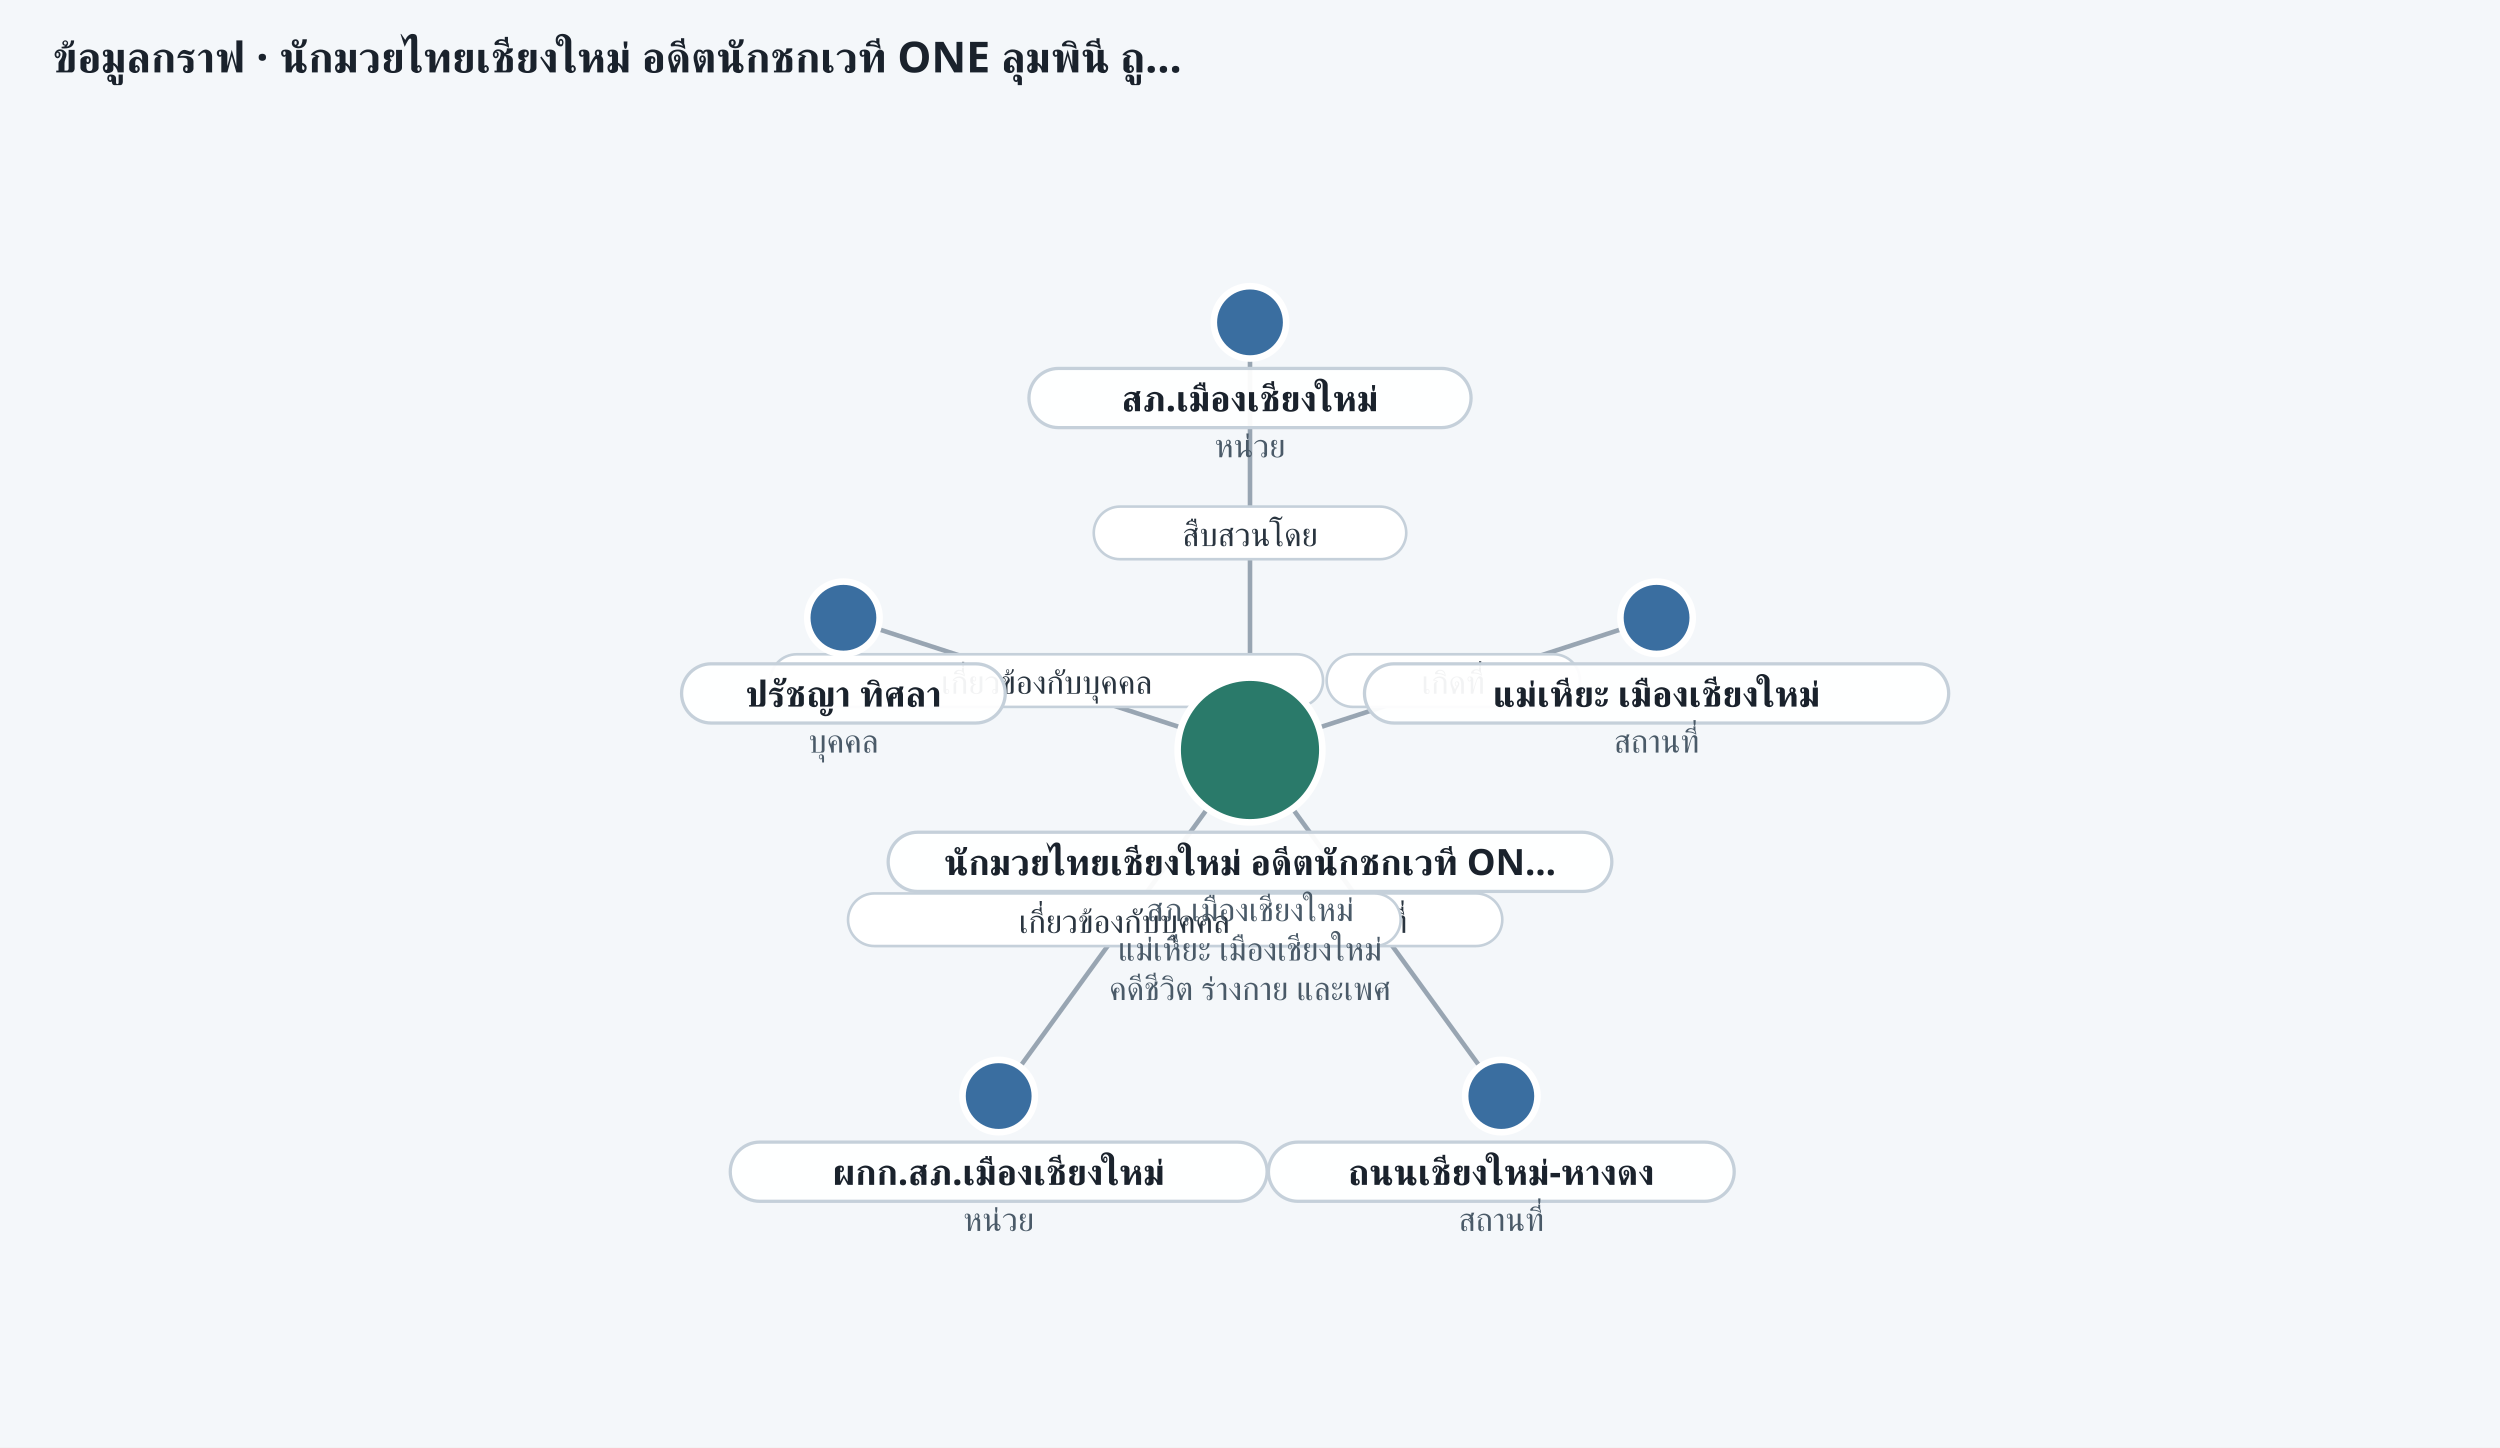
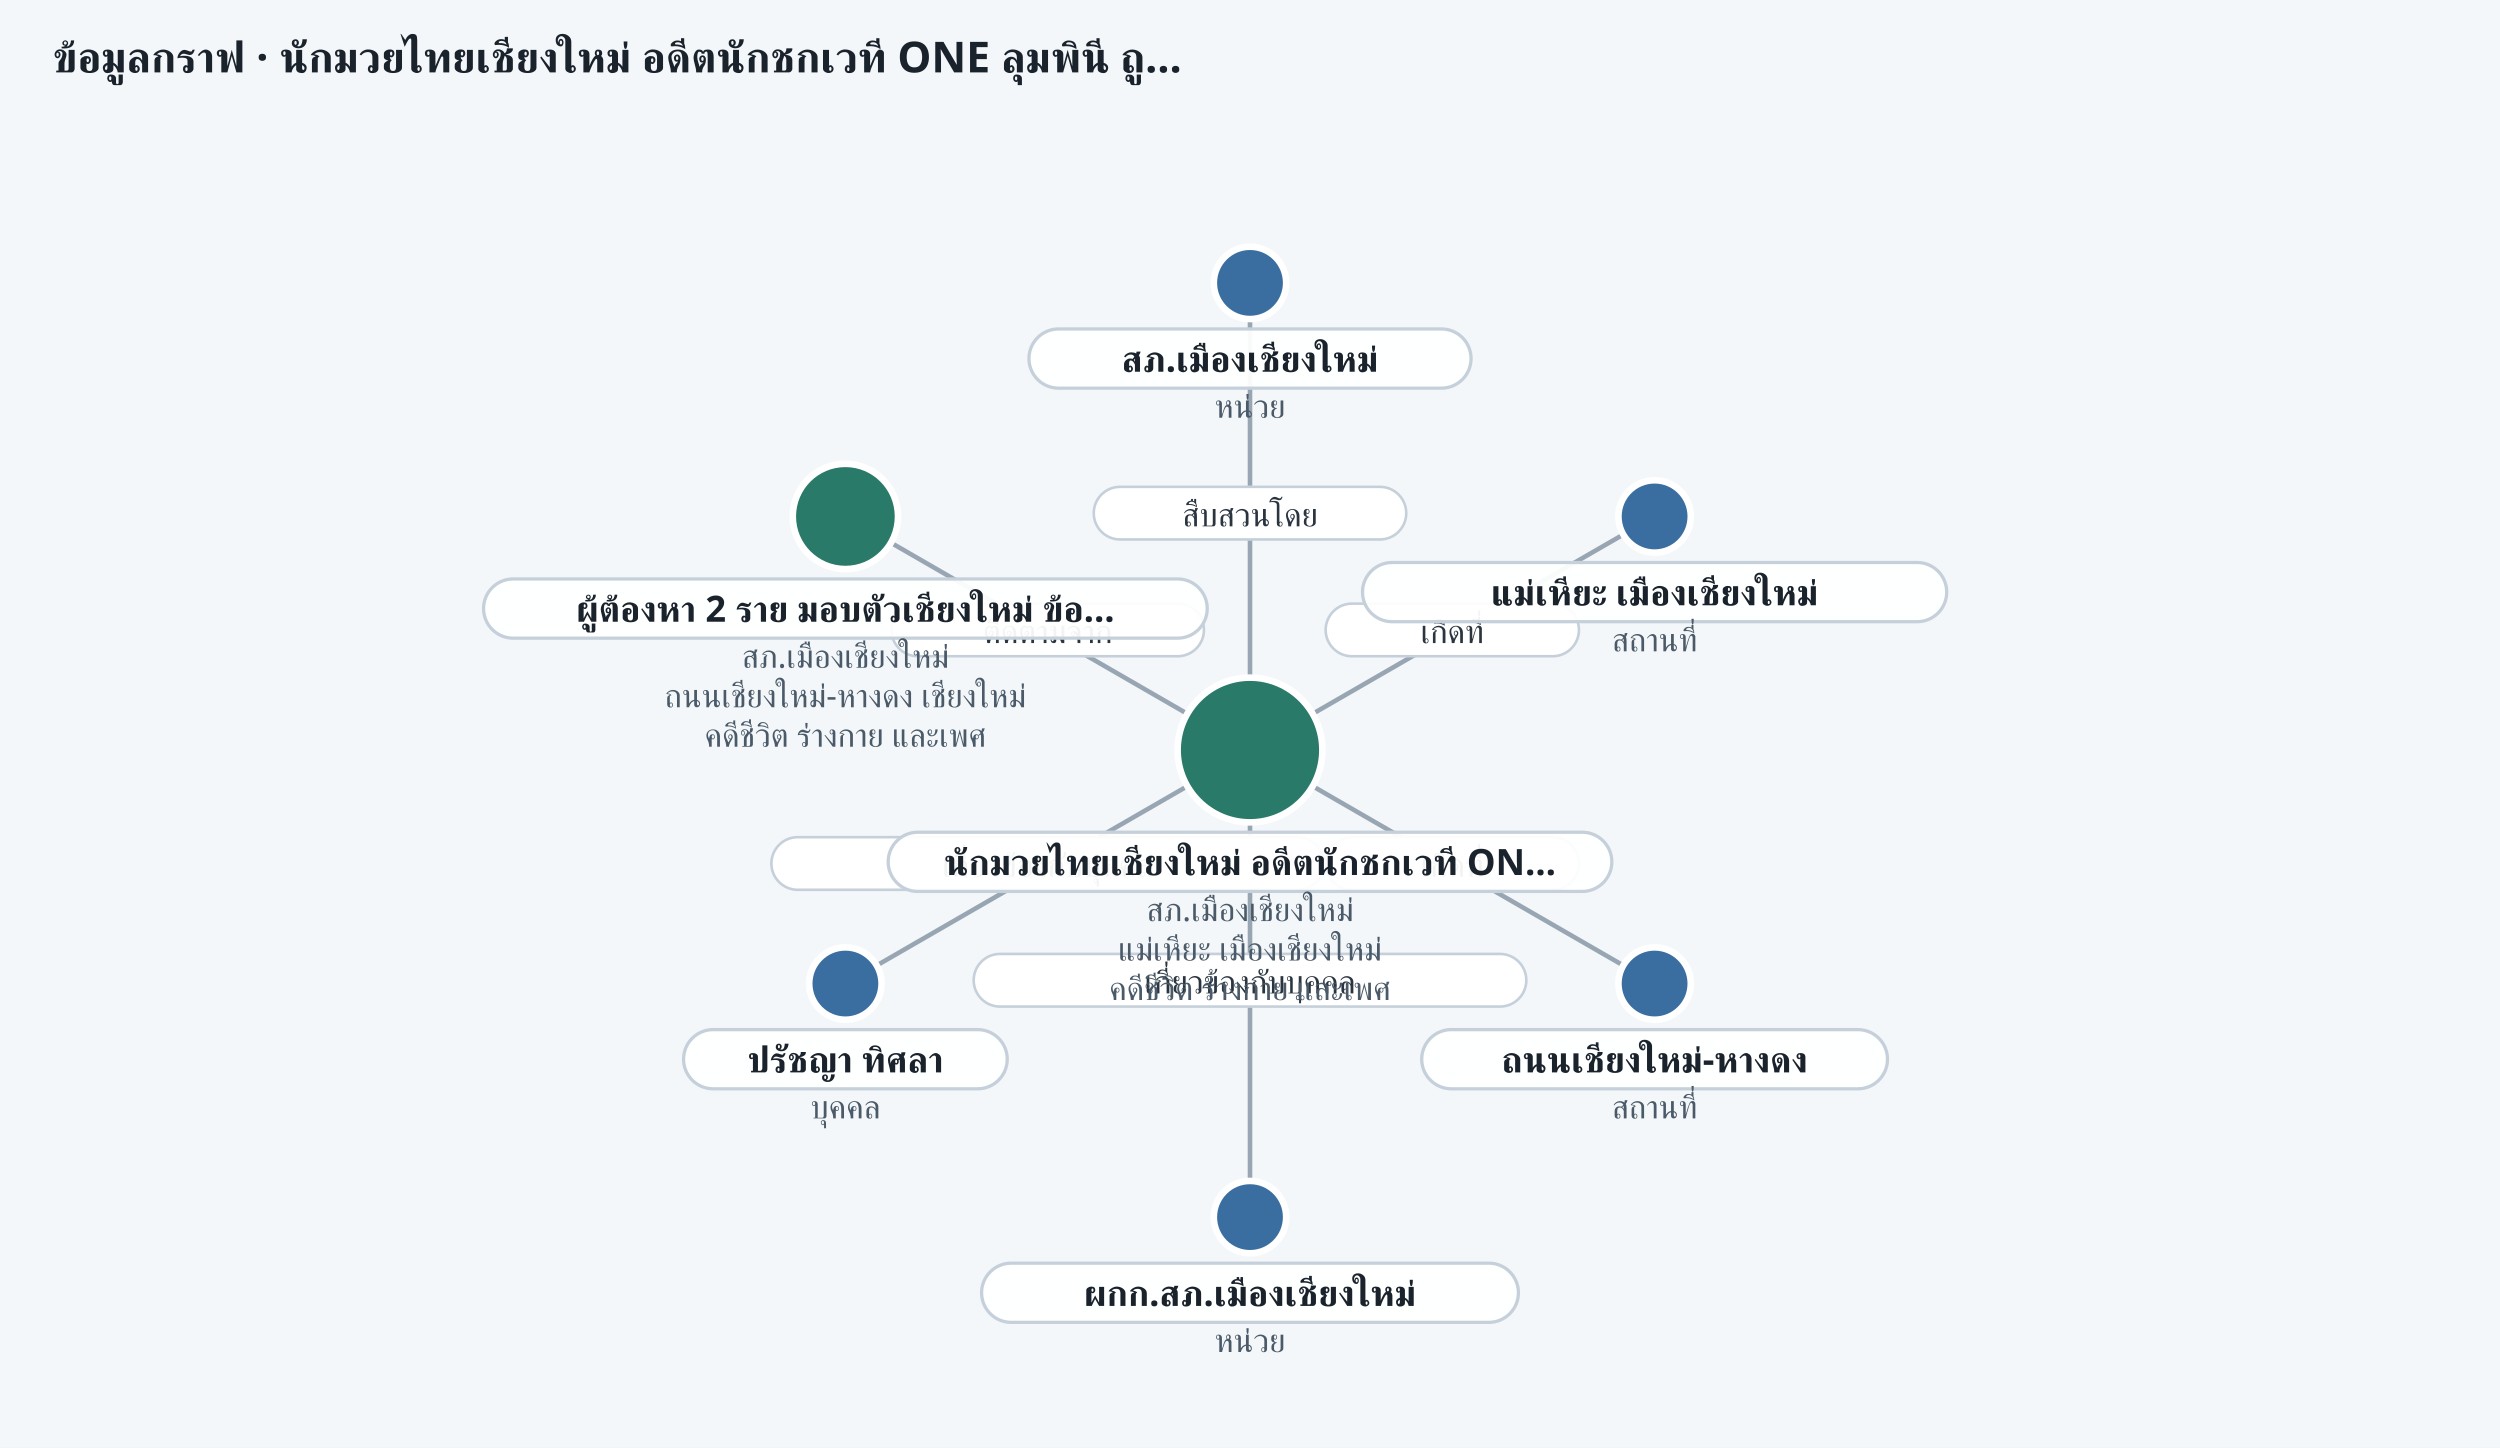
<svg xmlns="http://www.w3.org/2000/svg" width="760" height="440" viewBox="0 0 760 440" role="img" aria-label="ego graph 20261028-violent-03">
  <rect width="100%" height="100%" fill="#f4f7fa" />
  <text x="16" y="22" font-size="13" font-weight="700" fill="#1a222c" font-family="Sarabun, Anuphan, sans-serif">ข้อมูลกราฟ · นักมวยไทยเชียงใหม่ อดีตนักชกเวที ONE ลุมพินี ถู…</text>
-   <line x1="380.0" y1="228.0" x2="380.0" y2="98.0" stroke="#7a8a9a" stroke-width="1.4" opacity="0.75" />
-   <rect x="332.5" y="154.0" width="95.0" height="16" rx="8" fill="#fff" stroke="#c5d0da" stroke-width="0.8" />
-   <text x="380.0" y="166.0" text-anchor="middle" font-size="10" fill="#2a3540" font-family="Sarabun, Anuphan, sans-serif">สืบสวนโดย</text>
-   <line x1="380.0" y1="228.0" x2="503.6" y2="187.8" stroke="#7a8a9a" stroke-width="1.4" opacity="0.75" />
-   <rect x="403.3" y="198.9" width="77.0" height="16" rx="8" fill="#fff" stroke="#c5d0da" stroke-width="0.8" />
-   <text x="441.8" y="210.9" text-anchor="middle" font-size="10" fill="#2a3540" font-family="Sarabun, Anuphan, sans-serif">เกิดที่</text>
-   <line x1="380.0" y1="228.0" x2="456.4" y2="333.2" stroke="#7a8a9a" stroke-width="1.4" opacity="0.75" />
-   <rect x="379.7" y="271.6" width="77.0" height="16" rx="8" fill="#fff" stroke="#c5d0da" stroke-width="0.8" />
-   <text x="418.2" y="283.6" text-anchor="middle" font-size="10" fill="#2a3540" font-family="Sarabun, Anuphan, sans-serif">เกิดที่</text>
-   <line x1="380.0" y1="228.0" x2="303.6" y2="333.2" stroke="#7a8a9a" stroke-width="1.4" opacity="0.75" />
-   <rect x="257.8" y="271.6" width="168.0" height="16" rx="8" fill="#fff" stroke="#c5d0da" stroke-width="0.8" />
-   <text x="341.8" y="283.6" text-anchor="middle" font-size="10" fill="#2a3540" font-family="Sarabun, Anuphan, sans-serif">เกี่ยวข้องกับบุคคล</text>
-   <line x1="380.0" y1="228.0" x2="256.4" y2="187.8" stroke="#7a8a9a" stroke-width="1.4" opacity="0.75" />
-   <rect x="234.2" y="198.9" width="168.0" height="16" rx="8" fill="#fff" stroke="#c5d0da" stroke-width="0.8" />
-   <text x="318.2" y="210.9" text-anchor="middle" font-size="10" fill="#2a3540" font-family="Sarabun, Anuphan, sans-serif">เกี่ยวข้องกับบุคคล</text>
+   <line x1="380.0" y1="228.0" x2="380.0" y2="86.0" stroke="#7a8a9a" stroke-width="1.4" opacity="0.75" />
+   <rect x="332.5" y="148.0" width="95.0" height="16" rx="8" fill="#fff" stroke="#c5d0da" stroke-width="0.8" />
+   <text x="380.0" y="160.0" text-anchor="middle" font-size="10" fill="#2a3540" font-family="Sarabun, Anuphan, sans-serif">สืบสวนโดย</text>
+   <line x1="380.0" y1="228.0" x2="503.0" y2="157.0" stroke="#7a8a9a" stroke-width="1.4" opacity="0.75" />
+   <rect x="403.0" y="183.5" width="77.0" height="16" rx="8" fill="#fff" stroke="#c5d0da" stroke-width="0.8" />
+   <text x="441.5" y="195.5" text-anchor="middle" font-size="10" fill="#2a3540" font-family="Sarabun, Anuphan, sans-serif">เกิดที่</text>
+   <line x1="380.0" y1="228.0" x2="503.0" y2="299.0" stroke="#7a8a9a" stroke-width="1.4" opacity="0.75" />
+   <rect x="403.0" y="254.5" width="77.0" height="16" rx="8" fill="#fff" stroke="#c5d0da" stroke-width="0.8" />
+   <text x="441.5" y="266.5" text-anchor="middle" font-size="10" fill="#2a3540" font-family="Sarabun, Anuphan, sans-serif">เกิดที่</text>
+   <line x1="380.0" y1="228.0" x2="380.0" y2="370.0" stroke="#7a8a9a" stroke-width="1.4" opacity="0.75" />
+   <rect x="296.0" y="290.0" width="168.0" height="16" rx="8" fill="#fff" stroke="#c5d0da" stroke-width="0.8" />
+   <text x="380.0" y="302.0" text-anchor="middle" font-size="10" fill="#2a3540" font-family="Sarabun, Anuphan, sans-serif">เกี่ยวข้องกับบุคคล</text>
+   <line x1="380.0" y1="228.0" x2="257.0" y2="299.0" stroke="#7a8a9a" stroke-width="1.4" opacity="0.75" />
+   <rect x="234.5" y="254.5" width="168.0" height="16" rx="8" fill="#fff" stroke="#c5d0da" stroke-width="0.8" />
+   <text x="318.5" y="266.5" text-anchor="middle" font-size="10" fill="#2a3540" font-family="Sarabun, Anuphan, sans-serif">เกี่ยวข้องกับบุคคล</text>
+   <line x1="257.0" y1="157.0" x2="380.0" y2="228.0" stroke="#7a8a9a" stroke-width="1.4" opacity="0.75" />
+   <rect x="271.0" y="183.5" width="95.0" height="16" rx="8" fill="#fff" stroke="#c5d0da" stroke-width="0.8" />
+   <text x="318.5" y="195.5" text-anchor="middle" font-size="10" fill="#2a3540" font-family="Sarabun, Anuphan, sans-serif">ติดตามจาก</text>
  <circle cx="380.0" cy="228.0" r="22" fill="#2a7a6a" stroke="#fff" stroke-width="2" />
  <rect x="270.0" y="253.0" width="220.0" height="18" rx="9" fill="rgba(255,255,255,0.94)" stroke="#c5d0da" />
  <text x="380.0" y="266.0" text-anchor="middle" font-size="11" font-weight="600" fill="#1a222c" font-family="Sarabun, Anuphan, sans-serif">นักมวยไทยเชียงใหม่ อดีตนักชกเวที ON…</text>
  <text x="380.0" y="280.0" text-anchor="middle" font-size="10" fill="#4a5a68" font-family="Sarabun, Anuphan, sans-serif">สภ.เมืองเชียงใหม่</text>
  <text x="380.0" y="292.0" text-anchor="middle" font-size="10" fill="#4a5a68" font-family="Sarabun, Anuphan, sans-serif">แม่เหียะ เมืองเชียงใหม่</text>
  <text x="380.0" y="304.0" text-anchor="middle" font-size="10" fill="#4a5a68" font-family="Sarabun, Anuphan, sans-serif">คดีชีวิต ร่างกาย และเพศ</text>
-   <circle cx="380.0" cy="98.0" r="11" fill="#3a6ea0" stroke="#fff" stroke-width="2" />
-   <rect x="312.8" y="112.0" width="134.4" height="18" rx="9" fill="rgba(255,255,255,0.94)" stroke="#c5d0da" />
-   <text x="380.0" y="125.0" text-anchor="middle" font-size="11" font-weight="600" fill="#1a222c" font-family="Sarabun, Anuphan, sans-serif">สภ.เมืองเชียงใหม่</text>
-   <text x="380.0" y="139.0" text-anchor="middle" font-size="10" fill="#4a5a68" font-family="Sarabun, Anuphan, sans-serif">หน่วย</text>
-   <circle cx="503.6" cy="187.8" r="11" fill="#3a6ea0" stroke="#fff" stroke-width="2" />
-   <rect x="414.8" y="201.8" width="177.6" height="18" rx="9" fill="rgba(255,255,255,0.94)" stroke="#c5d0da" />
-   <text x="503.6" y="214.8" text-anchor="middle" font-size="11" font-weight="600" fill="#1a222c" font-family="Sarabun, Anuphan, sans-serif">แม่เหียะ เมืองเชียงใหม่</text>
-   <text x="503.6" y="228.8" text-anchor="middle" font-size="10" fill="#4a5a68" font-family="Sarabun, Anuphan, sans-serif">สถานที่</text>
-   <circle cx="456.4" cy="333.2" r="11" fill="#3a6ea0" stroke="#fff" stroke-width="2" />
-   <rect x="385.6" y="347.2" width="141.6" height="18" rx="9" fill="rgba(255,255,255,0.94)" stroke="#c5d0da" />
-   <text x="456.4" y="360.2" text-anchor="middle" font-size="11" font-weight="600" fill="#1a222c" font-family="Sarabun, Anuphan, sans-serif">ถนนเชียงใหม่-หางดง</text>
-   <text x="456.4" y="374.2" text-anchor="middle" font-size="10" fill="#4a5a68" font-family="Sarabun, Anuphan, sans-serif">สถานที่</text>
-   <circle cx="303.6" cy="333.2" r="11" fill="#3a6ea0" stroke="#fff" stroke-width="2" />
-   <rect x="222.0" y="347.2" width="163.2" height="18" rx="9" fill="rgba(255,255,255,0.94)" stroke="#c5d0da" />
-   <text x="303.6" y="360.2" text-anchor="middle" font-size="11" font-weight="600" fill="#1a222c" font-family="Sarabun, Anuphan, sans-serif">ผกก.สภ.เมืองเชียงใหม่</text>
-   <text x="303.6" y="374.2" text-anchor="middle" font-size="10" fill="#4a5a68" font-family="Sarabun, Anuphan, sans-serif">หน่วย</text>
-   <circle cx="256.4" cy="187.8" r="11" fill="#3a6ea0" stroke="#fff" stroke-width="2" />
-   <rect x="207.2" y="201.8" width="98.4" height="18" rx="9" fill="rgba(255,255,255,0.94)" stroke="#c5d0da" />
-   <text x="256.4" y="214.8" text-anchor="middle" font-size="11" font-weight="600" fill="#1a222c" font-family="Sarabun, Anuphan, sans-serif">ปรัชญา ทิศลา</text>
-   <text x="256.4" y="228.8" text-anchor="middle" font-size="10" fill="#4a5a68" font-family="Sarabun, Anuphan, sans-serif">บุคคล</text>
+   <circle cx="380.0" cy="86.0" r="11" fill="#3a6ea0" stroke="#fff" stroke-width="2" />
+   <rect x="312.8" y="100.0" width="134.4" height="18" rx="9" fill="rgba(255,255,255,0.94)" stroke="#c5d0da" />
+   <text x="380.0" y="113.0" text-anchor="middle" font-size="11" font-weight="600" fill="#1a222c" font-family="Sarabun, Anuphan, sans-serif">สภ.เมืองเชียงใหม่</text>
+   <text x="380.0" y="127.0" text-anchor="middle" font-size="10" fill="#4a5a68" font-family="Sarabun, Anuphan, sans-serif">หน่วย</text>
+   <circle cx="503.0" cy="157.0" r="11" fill="#3a6ea0" stroke="#fff" stroke-width="2" />
+   <rect x="414.2" y="171.0" width="177.6" height="18" rx="9" fill="rgba(255,255,255,0.94)" stroke="#c5d0da" />
+   <text x="503.0" y="184.0" text-anchor="middle" font-size="11" font-weight="600" fill="#1a222c" font-family="Sarabun, Anuphan, sans-serif">แม่เหียะ เมืองเชียงใหม่</text>
+   <text x="503.0" y="198.0" text-anchor="middle" font-size="10" fill="#4a5a68" font-family="Sarabun, Anuphan, sans-serif">สถานที่</text>
+   <circle cx="503.0" cy="299.0" r="11" fill="#3a6ea0" stroke="#fff" stroke-width="2" />
+   <rect x="432.2" y="313.0" width="141.6" height="18" rx="9" fill="rgba(255,255,255,0.94)" stroke="#c5d0da" />
+   <text x="503.0" y="326.0" text-anchor="middle" font-size="11" font-weight="600" fill="#1a222c" font-family="Sarabun, Anuphan, sans-serif">ถนนเชียงใหม่-หางดง</text>
+   <text x="503.0" y="340.0" text-anchor="middle" font-size="10" fill="#4a5a68" font-family="Sarabun, Anuphan, sans-serif">สถานที่</text>
+   <circle cx="380.0" cy="370.0" r="11" fill="#3a6ea0" stroke="#fff" stroke-width="2" />
+   <rect x="298.4" y="384.0" width="163.2" height="18" rx="9" fill="rgba(255,255,255,0.94)" stroke="#c5d0da" />
+   <text x="380.0" y="397.0" text-anchor="middle" font-size="11" font-weight="600" fill="#1a222c" font-family="Sarabun, Anuphan, sans-serif">ผกก.สภ.เมืองเชียงใหม่</text>
+   <text x="380.0" y="411.0" text-anchor="middle" font-size="10" fill="#4a5a68" font-family="Sarabun, Anuphan, sans-serif">หน่วย</text>
+   <circle cx="257.0" cy="299.0" r="11" fill="#3a6ea0" stroke="#fff" stroke-width="2" />
+   <rect x="207.8" y="313.0" width="98.4" height="18" rx="9" fill="rgba(255,255,255,0.94)" stroke="#c5d0da" />
+   <text x="257.0" y="326.0" text-anchor="middle" font-size="11" font-weight="600" fill="#1a222c" font-family="Sarabun, Anuphan, sans-serif">ปรัชญา ทิศลา</text>
+   <text x="257.0" y="340.0" text-anchor="middle" font-size="10" fill="#4a5a68" font-family="Sarabun, Anuphan, sans-serif">บุคคล</text>
+   <circle cx="257.0" cy="157.0" r="16" fill="#2a7a6a" stroke="#fff" stroke-width="2" />
+   <rect x="147.0" y="176.0" width="220.0" height="18" rx="9" fill="rgba(255,255,255,0.94)" stroke="#c5d0da" />
+   <text x="257.0" y="189.0" text-anchor="middle" font-size="11" font-weight="600" fill="#1a222c" font-family="Sarabun, Anuphan, sans-serif">ผู้ต้องหา 2 ราย มอบตัวเชียงใหม่ ข้อ…</text>
+   <text x="257.0" y="203.0" text-anchor="middle" font-size="10" fill="#4a5a68" font-family="Sarabun, Anuphan, sans-serif">สภ.เมืองเชียงใหม่</text>
+   <text x="257.0" y="215.0" text-anchor="middle" font-size="10" fill="#4a5a68" font-family="Sarabun, Anuphan, sans-serif">ถนนเชียงใหม่-หางดง เชียงใหม่</text>
+   <text x="257.0" y="227.0" text-anchor="middle" font-size="10" fill="#4a5a68" font-family="Sarabun, Anuphan, sans-serif">คดีชีวิต ร่างกาย และเพศ</text>
</svg>
